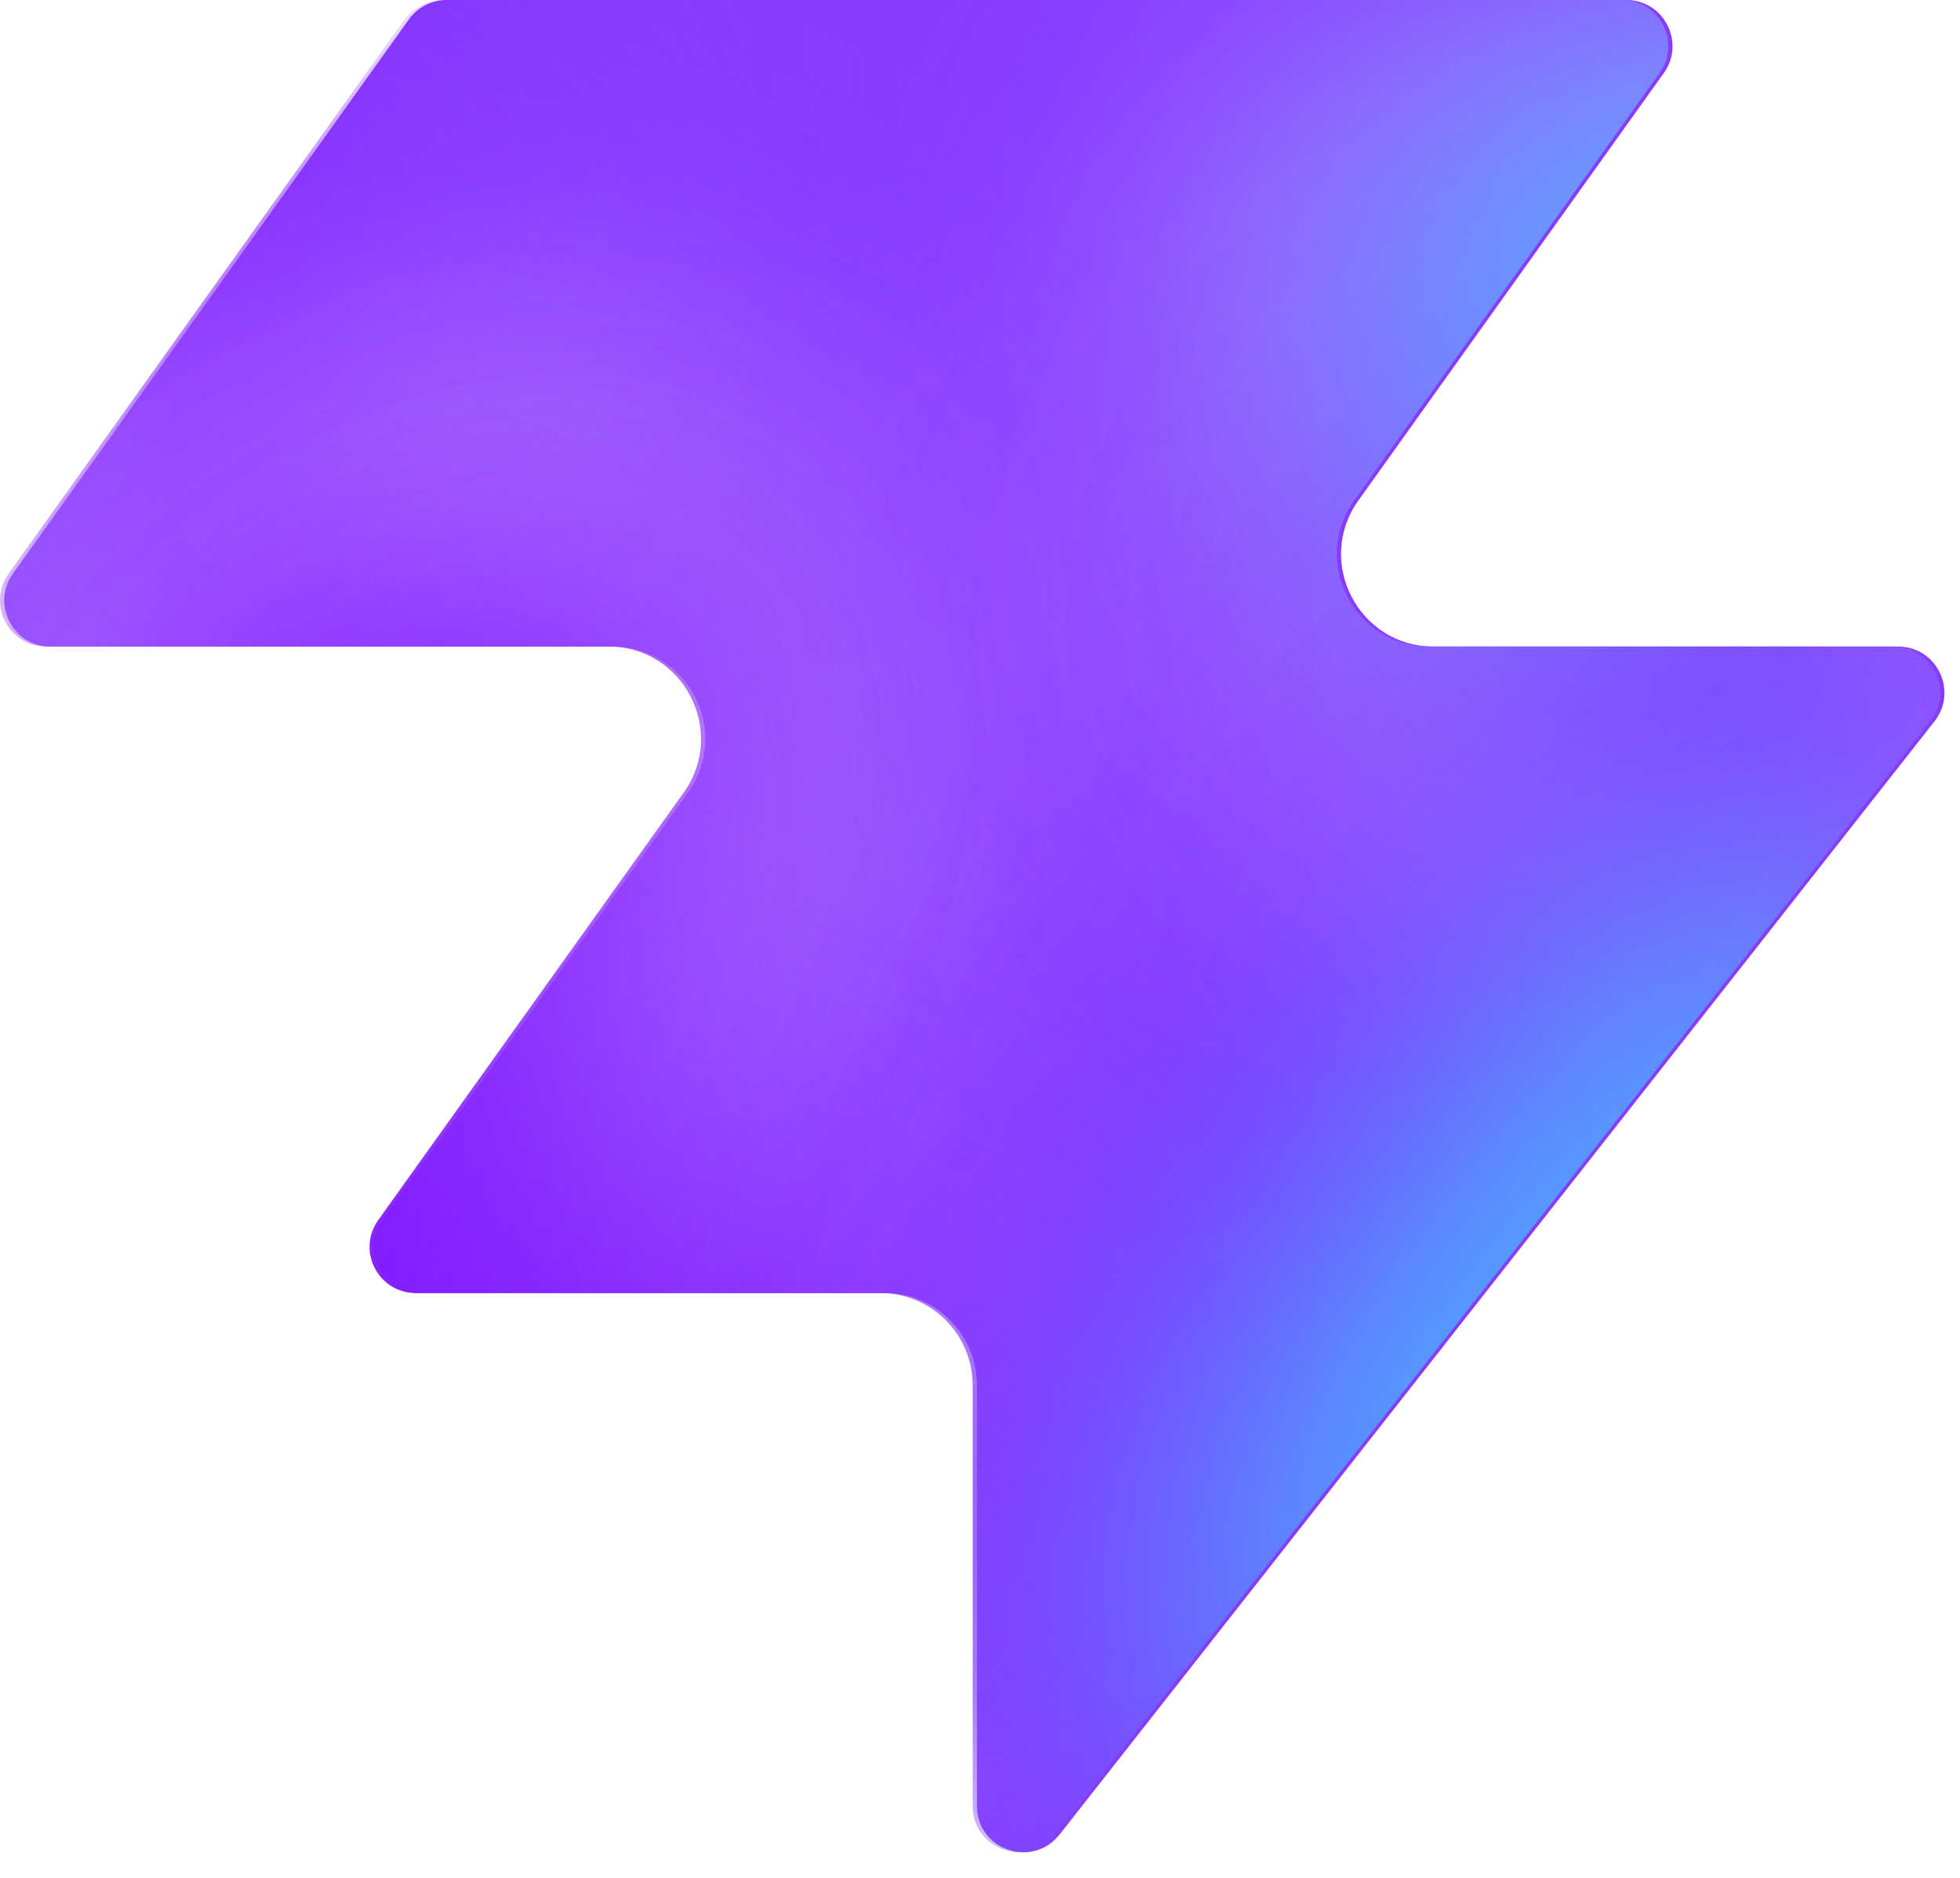
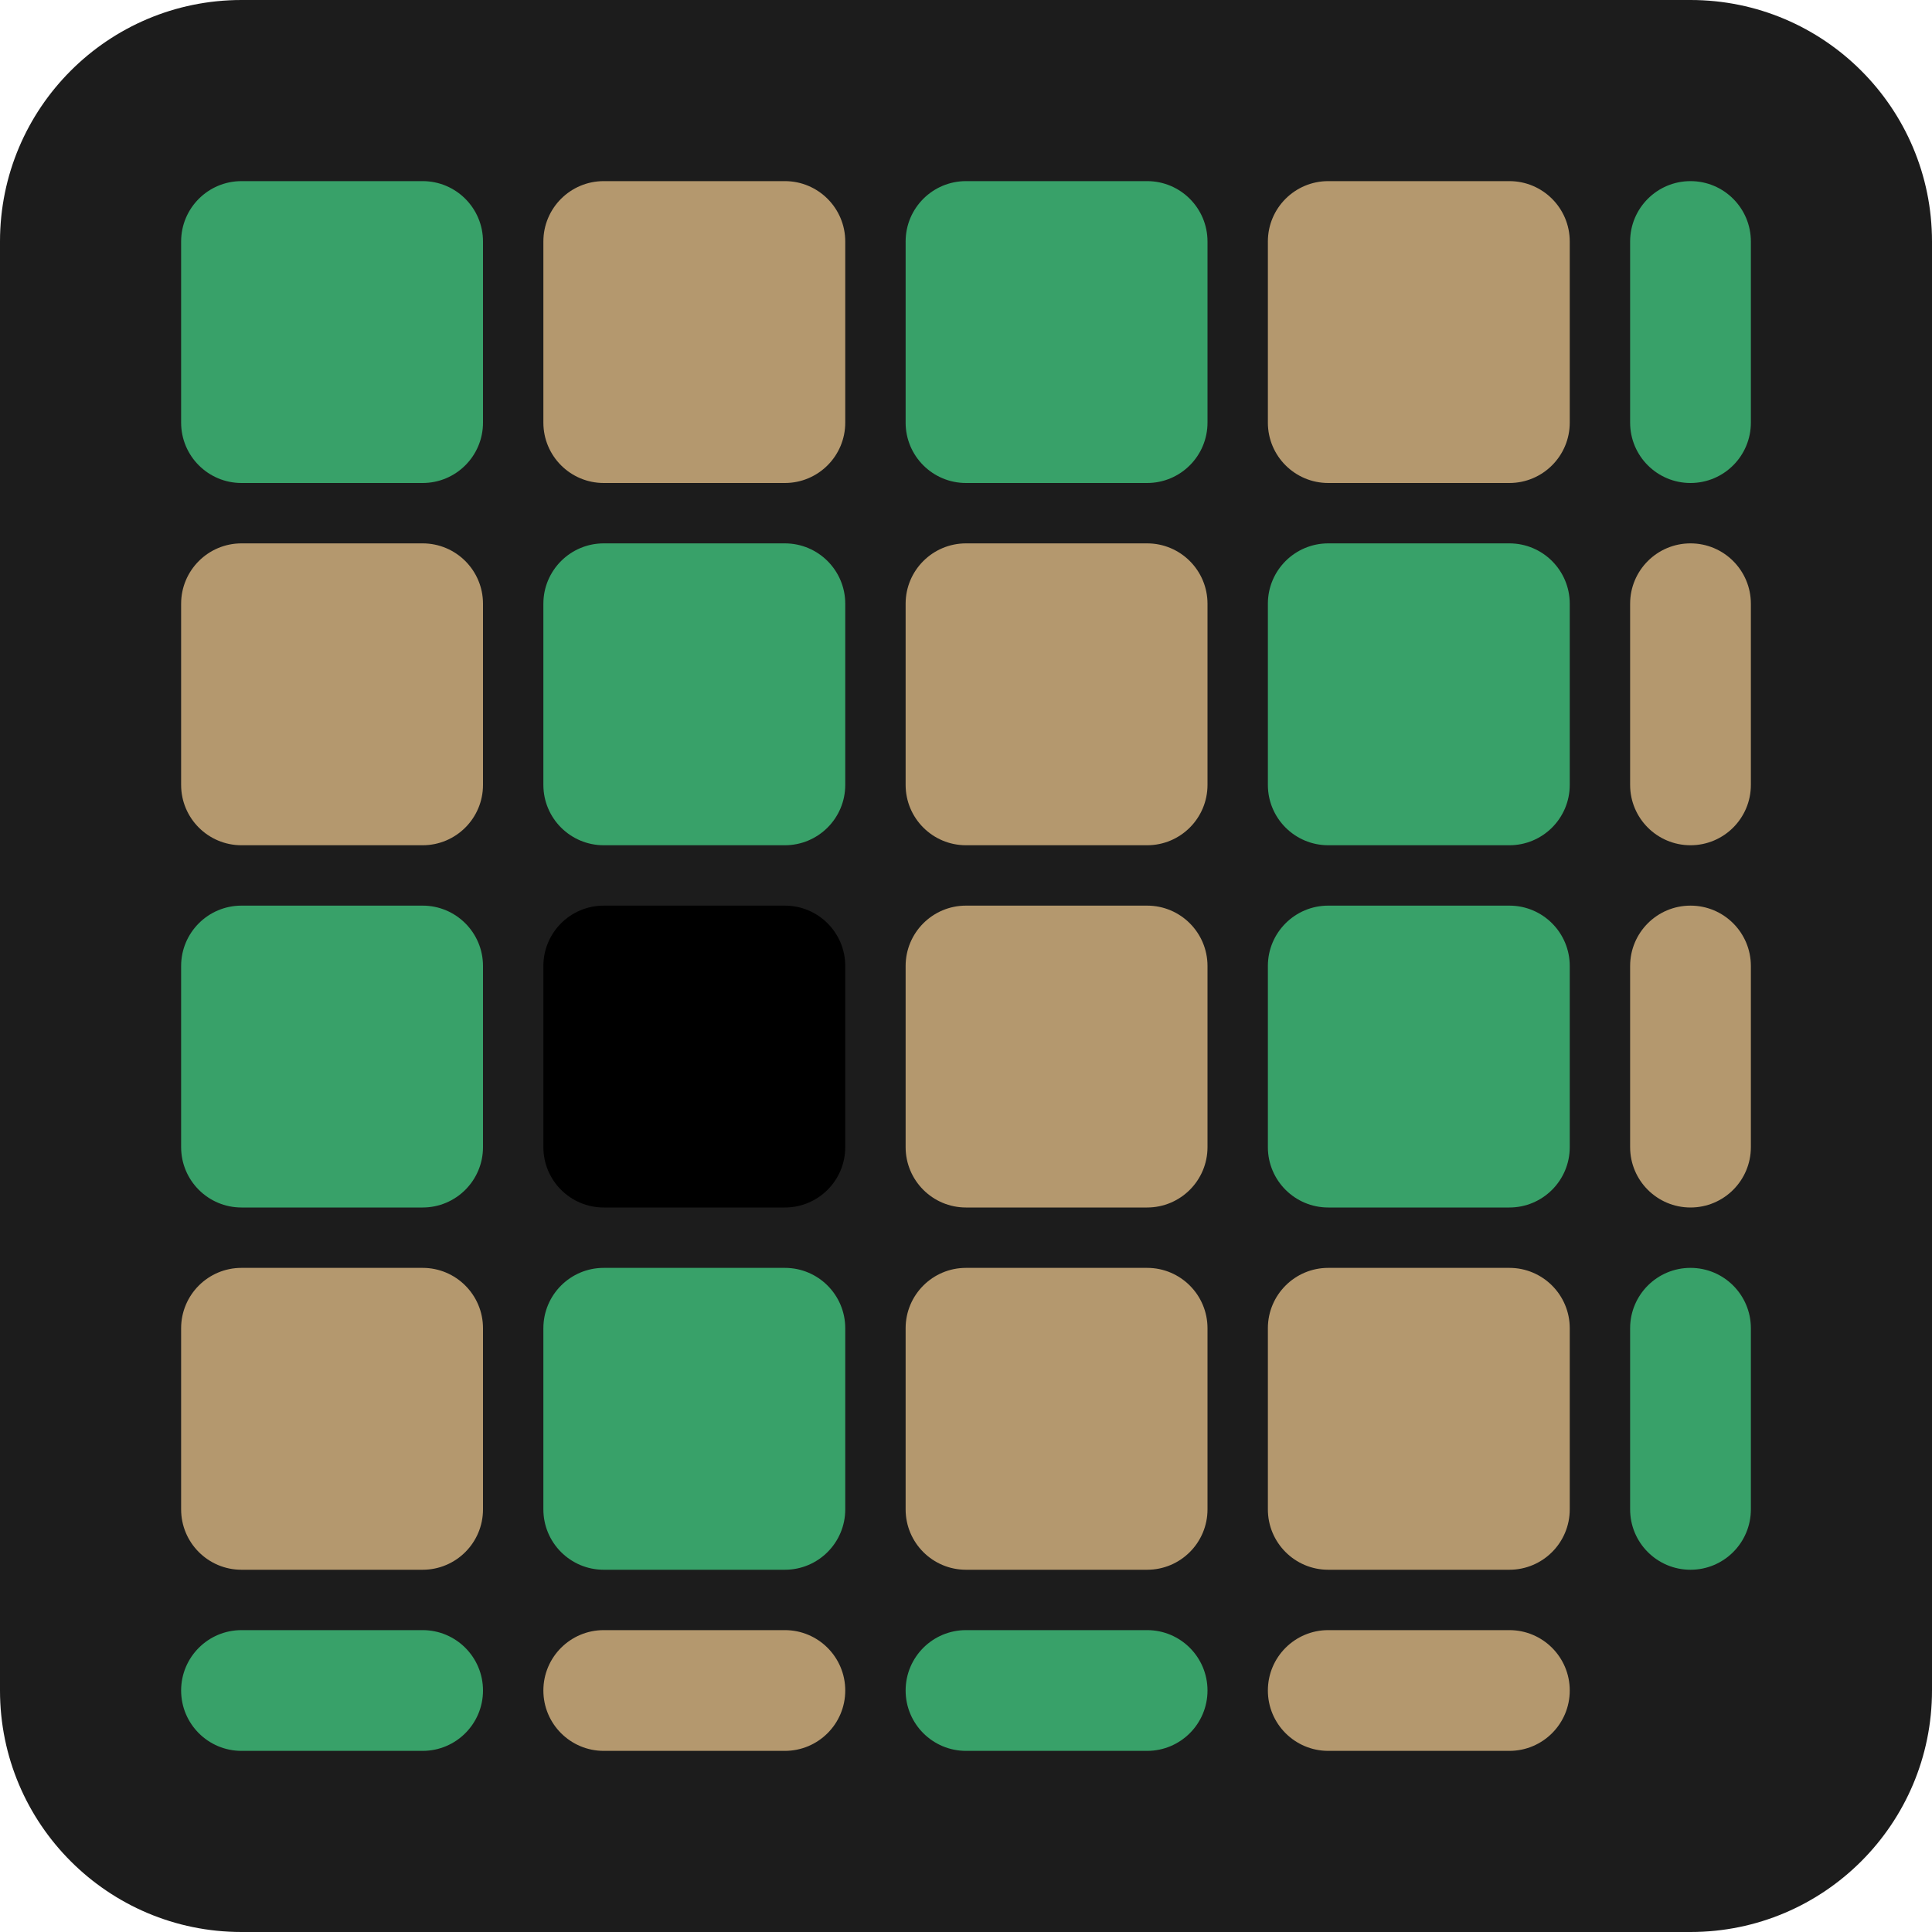
- <svg xmlns="http://www.w3.org/2000/svg" width="48" height="46" fill="none" viewBox="0 0 48 46">
-   <path fill="#863bff" d="M25.946 44.938c-.664.845-2.021.375-2.021-.698V33.937a2.26 2.26 0 0 0-2.262-2.262H10.287c-.92 0-1.456-1.04-.92-1.788l7.48-10.471c1.07-1.497 0-3.578-1.842-3.578H1.237c-.92 0-1.456-1.04-.92-1.788L10.013.474c.214-.297.556-.474.92-.474h28.894c.92 0 1.456 1.04.92 1.788l-7.48 10.471c-1.07 1.498 0 3.579 1.842 3.579h11.377c.943 0 1.473 1.088.89 1.83L25.947 44.94z" style="fill:#863bff;fill:color(display-p3 .525 .23 1);fill-opacity:1" />
-   <mask id="a" width="48" height="46" x="0" y="0" maskUnits="userSpaceOnUse" style="mask-type:alpha">
-     <path fill="#000" d="M25.842 44.938c-.664.844-2.021.375-2.021-.698V33.937a2.26 2.26 0 0 0-2.262-2.262H10.183c-.92 0-1.456-1.04-.92-1.788l7.48-10.471c1.07-1.498 0-3.579-1.842-3.579H1.133c-.92 0-1.456-1.04-.92-1.787L9.91.473c.214-.297.556-.474.92-.474h28.894c.92 0 1.456 1.04.92 1.788l-7.48 10.471c-1.07 1.498 0 3.578 1.842 3.578h11.377c.943 0 1.473 1.088.89 1.832L25.843 44.94z" style="fill:#000;fill-opacity:1" />
-   </mask>
-   <g mask="url(#a)">
-     <g filter="url(#b)">
-       <ellipse cx="5.508" cy="14.704" fill="#ede6ff" rx="5.508" ry="14.704" style="fill:#ede6ff;fill:color(display-p3 .927 .903 1);fill-opacity:1" transform="matrix(.00324 1 1 -.00324 -4.47 31.516)" />
-     </g>
-     <g filter="url(#c)">
-       <ellipse cx="10.399" cy="29.851" fill="#ede6ff" rx="10.399" ry="29.851" style="fill:#ede6ff;fill:color(display-p3 .927 .903 1);fill-opacity:1" transform="matrix(.00324 1 1 -.00324 -39.328 7.883)" />
-     </g>
-     <g filter="url(#d)">
-       <ellipse cx="5.508" cy="30.487" fill="#7e14ff" rx="5.508" ry="30.487" style="fill:#7e14ff;fill:color(display-p3 .492 .077 1);fill-opacity:1" transform="rotate(89.814 -25.913 -14.639)scale(1 -1)" />
-     </g>
-     <g filter="url(#e)">
-       <ellipse cx="5.508" cy="30.599" fill="#7e14ff" rx="5.508" ry="30.599" style="fill:#7e14ff;fill:color(display-p3 .492 .077 1);fill-opacity:1" transform="rotate(89.814 -32.644 -3.334)scale(1 -1)" />
-     </g>
-     <g filter="url(#f)">
-       <ellipse cx="5.508" cy="30.599" fill="#7e14ff" rx="5.508" ry="30.599" style="fill:#7e14ff;fill:color(display-p3 .492 .077 1);fill-opacity:1" transform="matrix(.00324 1 1 -.00324 -34.34 30.47)" />
-     </g>
-     <g filter="url(#g)">
-       <ellipse cx="14.072" cy="22.078" fill="#ede6ff" rx="14.072" ry="22.078" style="fill:#ede6ff;fill:color(display-p3 .927 .903 1);fill-opacity:1" transform="rotate(93.35 24.506 48.493)scale(-1 1)" />
-     </g>
-     <g filter="url(#h)">
-       <ellipse cx="3.47" cy="21.501" fill="#7e14ff" rx="3.47" ry="21.501" style="fill:#7e14ff;fill:color(display-p3 .492 .077 1);fill-opacity:1" transform="rotate(89.009 28.708 47.59)scale(-1 1)" />
-     </g>
-     <g filter="url(#i)">
-       <ellipse cx="3.47" cy="21.501" fill="#7e14ff" rx="3.47" ry="21.501" style="fill:#7e14ff;fill:color(display-p3 .492 .077 1);fill-opacity:1" transform="rotate(89.009 28.708 47.59)scale(-1 1)" />
-     </g>
-     <g filter="url(#j)">
-       <ellipse cx=".387" cy="8.972" fill="#7e14ff" rx="4.407" ry="29.108" style="fill:#7e14ff;fill:color(display-p3 .492 .077 1);fill-opacity:1" transform="rotate(39.51 .387 8.972)" />
-     </g>
-     <g filter="url(#k)">
-       <ellipse cx="47.523" cy="-6.092" fill="#7e14ff" rx="4.407" ry="29.108" style="fill:#7e14ff;fill:color(display-p3 .492 .077 1);fill-opacity:1" transform="rotate(37.892 47.523 -6.092)" />
-     </g>
-     <g filter="url(#l)">
-       <ellipse cx="41.412" cy="6.333" fill="#47bfff" rx="5.971" ry="9.665" style="fill:#47bfff;fill:color(display-p3 .28 .748 1);fill-opacity:1" transform="rotate(37.892 41.412 6.333)" />
-     </g>
-     <g filter="url(#m)">
-       <ellipse cx="-1.879" cy="38.332" fill="#7e14ff" rx="4.407" ry="29.108" style="fill:#7e14ff;fill:color(display-p3 .492 .077 1);fill-opacity:1" transform="rotate(37.892 -1.88 38.332)" />
-     </g>
-     <g filter="url(#n)">
-       <ellipse cx="-1.879" cy="38.332" fill="#7e14ff" rx="4.407" ry="29.108" style="fill:#7e14ff;fill:color(display-p3 .492 .077 1);fill-opacity:1" transform="rotate(37.892 -1.88 38.332)" />
-     </g>
-     <g filter="url(#o)">
-       <ellipse cx="35.651" cy="29.907" fill="#7e14ff" rx="4.407" ry="29.108" style="fill:#7e14ff;fill:color(display-p3 .492 .077 1);fill-opacity:1" transform="rotate(37.892 35.651 29.907)" />
-     </g>
-     <g filter="url(#p)">
-       <ellipse cx="38.418" cy="32.4" fill="#47bfff" rx="5.971" ry="15.297" style="fill:#47bfff;fill:color(display-p3 .28 .748 1);fill-opacity:1" transform="rotate(37.892 38.418 32.4)" />
-     </g>
-   </g>
-   <defs>
-     <filter id="b" width="60.045" height="41.654" x="-19.77" y="16.149" color-interpolation-filters="sRGB" filterUnits="userSpaceOnUse">
-       <feFlood flood-opacity="0" result="BackgroundImageFix" />
-       <feBlend in="SourceGraphic" in2="BackgroundImageFix" result="shape" />
-       <feGaussianBlur result="effect1_foregroundBlur_2002_17158" stdDeviation="7.659" />
-     </filter>
-     <filter id="c" width="90.34" height="51.437" x="-54.613" y="-7.533" color-interpolation-filters="sRGB" filterUnits="userSpaceOnUse">
-       <feFlood flood-opacity="0" result="BackgroundImageFix" />
-       <feBlend in="SourceGraphic" in2="BackgroundImageFix" result="shape" />
-       <feGaussianBlur result="effect1_foregroundBlur_2002_17158" stdDeviation="7.659" />
-     </filter>
-     <filter id="d" width="79.355" height="29.4" x="-49.64" y="2.03" color-interpolation-filters="sRGB" filterUnits="userSpaceOnUse">
-       <feFlood flood-opacity="0" result="BackgroundImageFix" />
-       <feBlend in="SourceGraphic" in2="BackgroundImageFix" result="shape" />
-       <feGaussianBlur result="effect1_foregroundBlur_2002_17158" stdDeviation="4.596" />
-     </filter>
-     <filter id="e" width="79.579" height="29.4" x="-45.045" y="20.029" color-interpolation-filters="sRGB" filterUnits="userSpaceOnUse">
-       <feFlood flood-opacity="0" result="BackgroundImageFix" />
-       <feBlend in="SourceGraphic" in2="BackgroundImageFix" result="shape" />
-       <feGaussianBlur result="effect1_foregroundBlur_2002_17158" stdDeviation="4.596" />
-     </filter>
-     <filter id="f" width="79.579" height="29.4" x="-43.513" y="21.178" color-interpolation-filters="sRGB" filterUnits="userSpaceOnUse">
-       <feFlood flood-opacity="0" result="BackgroundImageFix" />
-       <feBlend in="SourceGraphic" in2="BackgroundImageFix" result="shape" />
-       <feGaussianBlur result="effect1_foregroundBlur_2002_17158" stdDeviation="4.596" />
-     </filter>
-     <filter id="g" width="74.749" height="58.852" x="15.756" y="-17.901" color-interpolation-filters="sRGB" filterUnits="userSpaceOnUse">
-       <feFlood flood-opacity="0" result="BackgroundImageFix" />
-       <feBlend in="SourceGraphic" in2="BackgroundImageFix" result="shape" />
-       <feGaussianBlur result="effect1_foregroundBlur_2002_17158" stdDeviation="7.659" />
-     </filter>
-     <filter id="h" width="61.377" height="25.362" x="23.548" y="2.284" color-interpolation-filters="sRGB" filterUnits="userSpaceOnUse">
-       <feFlood flood-opacity="0" result="BackgroundImageFix" />
-       <feBlend in="SourceGraphic" in2="BackgroundImageFix" result="shape" />
-       <feGaussianBlur result="effect1_foregroundBlur_2002_17158" stdDeviation="4.596" />
-     </filter>
-     <filter id="i" width="61.377" height="25.362" x="23.548" y="2.284" color-interpolation-filters="sRGB" filterUnits="userSpaceOnUse">
-       <feFlood flood-opacity="0" result="BackgroundImageFix" />
-       <feBlend in="SourceGraphic" in2="BackgroundImageFix" result="shape" />
-       <feGaussianBlur result="effect1_foregroundBlur_2002_17158" stdDeviation="4.596" />
-     </filter>
-     <filter id="j" width="56.045" height="63.649" x="-27.636" y="-22.853" color-interpolation-filters="sRGB" filterUnits="userSpaceOnUse">
-       <feFlood flood-opacity="0" result="BackgroundImageFix" />
-       <feBlend in="SourceGraphic" in2="BackgroundImageFix" result="shape" />
-       <feGaussianBlur result="effect1_foregroundBlur_2002_17158" stdDeviation="4.596" />
-     </filter>
-     <filter id="k" width="54.814" height="64.646" x="20.116" y="-38.415" color-interpolation-filters="sRGB" filterUnits="userSpaceOnUse">
-       <feFlood flood-opacity="0" result="BackgroundImageFix" />
-       <feBlend in="SourceGraphic" in2="BackgroundImageFix" result="shape" />
-       <feGaussianBlur result="effect1_foregroundBlur_2002_17158" stdDeviation="4.596" />
-     </filter>
-     <filter id="l" width="33.541" height="35.313" x="24.641" y="-11.323" color-interpolation-filters="sRGB" filterUnits="userSpaceOnUse">
-       <feFlood flood-opacity="0" result="BackgroundImageFix" />
-       <feBlend in="SourceGraphic" in2="BackgroundImageFix" result="shape" />
-       <feGaussianBlur result="effect1_foregroundBlur_2002_17158" stdDeviation="4.596" />
-     </filter>
-     <filter id="m" width="54.814" height="64.646" x="-29.286" y="6.009" color-interpolation-filters="sRGB" filterUnits="userSpaceOnUse">
-       <feFlood flood-opacity="0" result="BackgroundImageFix" />
-       <feBlend in="SourceGraphic" in2="BackgroundImageFix" result="shape" />
-       <feGaussianBlur result="effect1_foregroundBlur_2002_17158" stdDeviation="4.596" />
-     </filter>
-     <filter id="n" width="54.814" height="64.646" x="-29.286" y="6.009" color-interpolation-filters="sRGB" filterUnits="userSpaceOnUse">
-       <feFlood flood-opacity="0" result="BackgroundImageFix" />
-       <feBlend in="SourceGraphic" in2="BackgroundImageFix" result="shape" />
-       <feGaussianBlur result="effect1_foregroundBlur_2002_17158" stdDeviation="4.596" />
-     </filter>
-     <filter id="o" width="54.814" height="64.646" x="8.244" y="-2.416" color-interpolation-filters="sRGB" filterUnits="userSpaceOnUse">
-       <feFlood flood-opacity="0" result="BackgroundImageFix" />
-       <feBlend in="SourceGraphic" in2="BackgroundImageFix" result="shape" />
-       <feGaussianBlur result="effect1_foregroundBlur_2002_17158" stdDeviation="4.596" />
-     </filter>
-     <filter id="p" width="39.409" height="43.623" x="18.713" y="10.588" color-interpolation-filters="sRGB" filterUnits="userSpaceOnUse">
-       <feFlood flood-opacity="0" result="BackgroundImageFix" />
-       <feBlend in="SourceGraphic" in2="BackgroundImageFix" result="shape" />
-       <feGaussianBlur result="effect1_foregroundBlur_2002_17158" stdDeviation="4.596" />
-     </filter>
-   </defs>
+ <svg xmlns="http://www.w3.org/2000/svg" viewBox="0 0 32 32" fill="none">
+   <rect width="32" height="32" rx="4" fill="#1c1c1c" />
+   <rect x="3" y="3" width="5" height="5" rx="1" fill="#38a169" />
+   <rect x="9" y="3" width="5" height="5" rx="1" fill="#b4986e" />
+   <rect x="15" y="3" width="5" height="5" rx="1" fill="#38a169" />
+   <rect x="21" y="3" width="5" height="5" rx="1" fill="#b4986e" />
+   <rect x="27" y="3" width="2" height="5" rx="1" fill="#38a169" />
+   <rect x="3" y="9" width="5" height="5" rx="1" fill="#b4986e" />
+   <rect x="9" y="9" width="5" height="5" rx="1" fill="#38a169" />
+   <rect x="15" y="9" width="5" height="5" rx="1" fill="#b4986e" />
+   <rect x="21" y="9" width="5" height="5" rx="1" fill="#38a169" />
+   <rect x="27" y="9" width="2" height="5" rx="1" fill="#b4986e" />
+   <rect x="3" y="15" width="5" height="5" rx="1" fill="#38a169" />
+   <rect x="9" y="15" width="5" height="5" rx="1" fill="#000000" />
+   <rect x="15" y="15" width="5" height="5" rx="1" fill="#b4986e" />
+   <rect x="21" y="15" width="5" height="5" rx="1" fill="#38a169" />
+   <rect x="27" y="15" width="2" height="5" rx="1" fill="#b4986e" />
+   <rect x="3" y="21" width="5" height="5" rx="1" fill="#b4986e" />
+   <rect x="9" y="21" width="5" height="5" rx="1" fill="#38a169" />
+   <rect x="15" y="21" width="5" height="5" rx="1" fill="#b4986e" />
+   <rect x="21" y="21" width="5" height="5" rx="1" fill="#b4986e" />
+   <rect x="27" y="21" width="2" height="5" rx="1" fill="#38a169" />
+   <rect x="3" y="27" width="5" height="2" rx="1" fill="#38a169" />
+   <rect x="9" y="27" width="5" height="2" rx="1" fill="#b4986e" />
+   <rect x="15" y="27" width="5" height="2" rx="1" fill="#38a169" />
+   <rect x="21" y="27" width="5" height="2" rx="1" fill="#b4986e" />
</svg>
